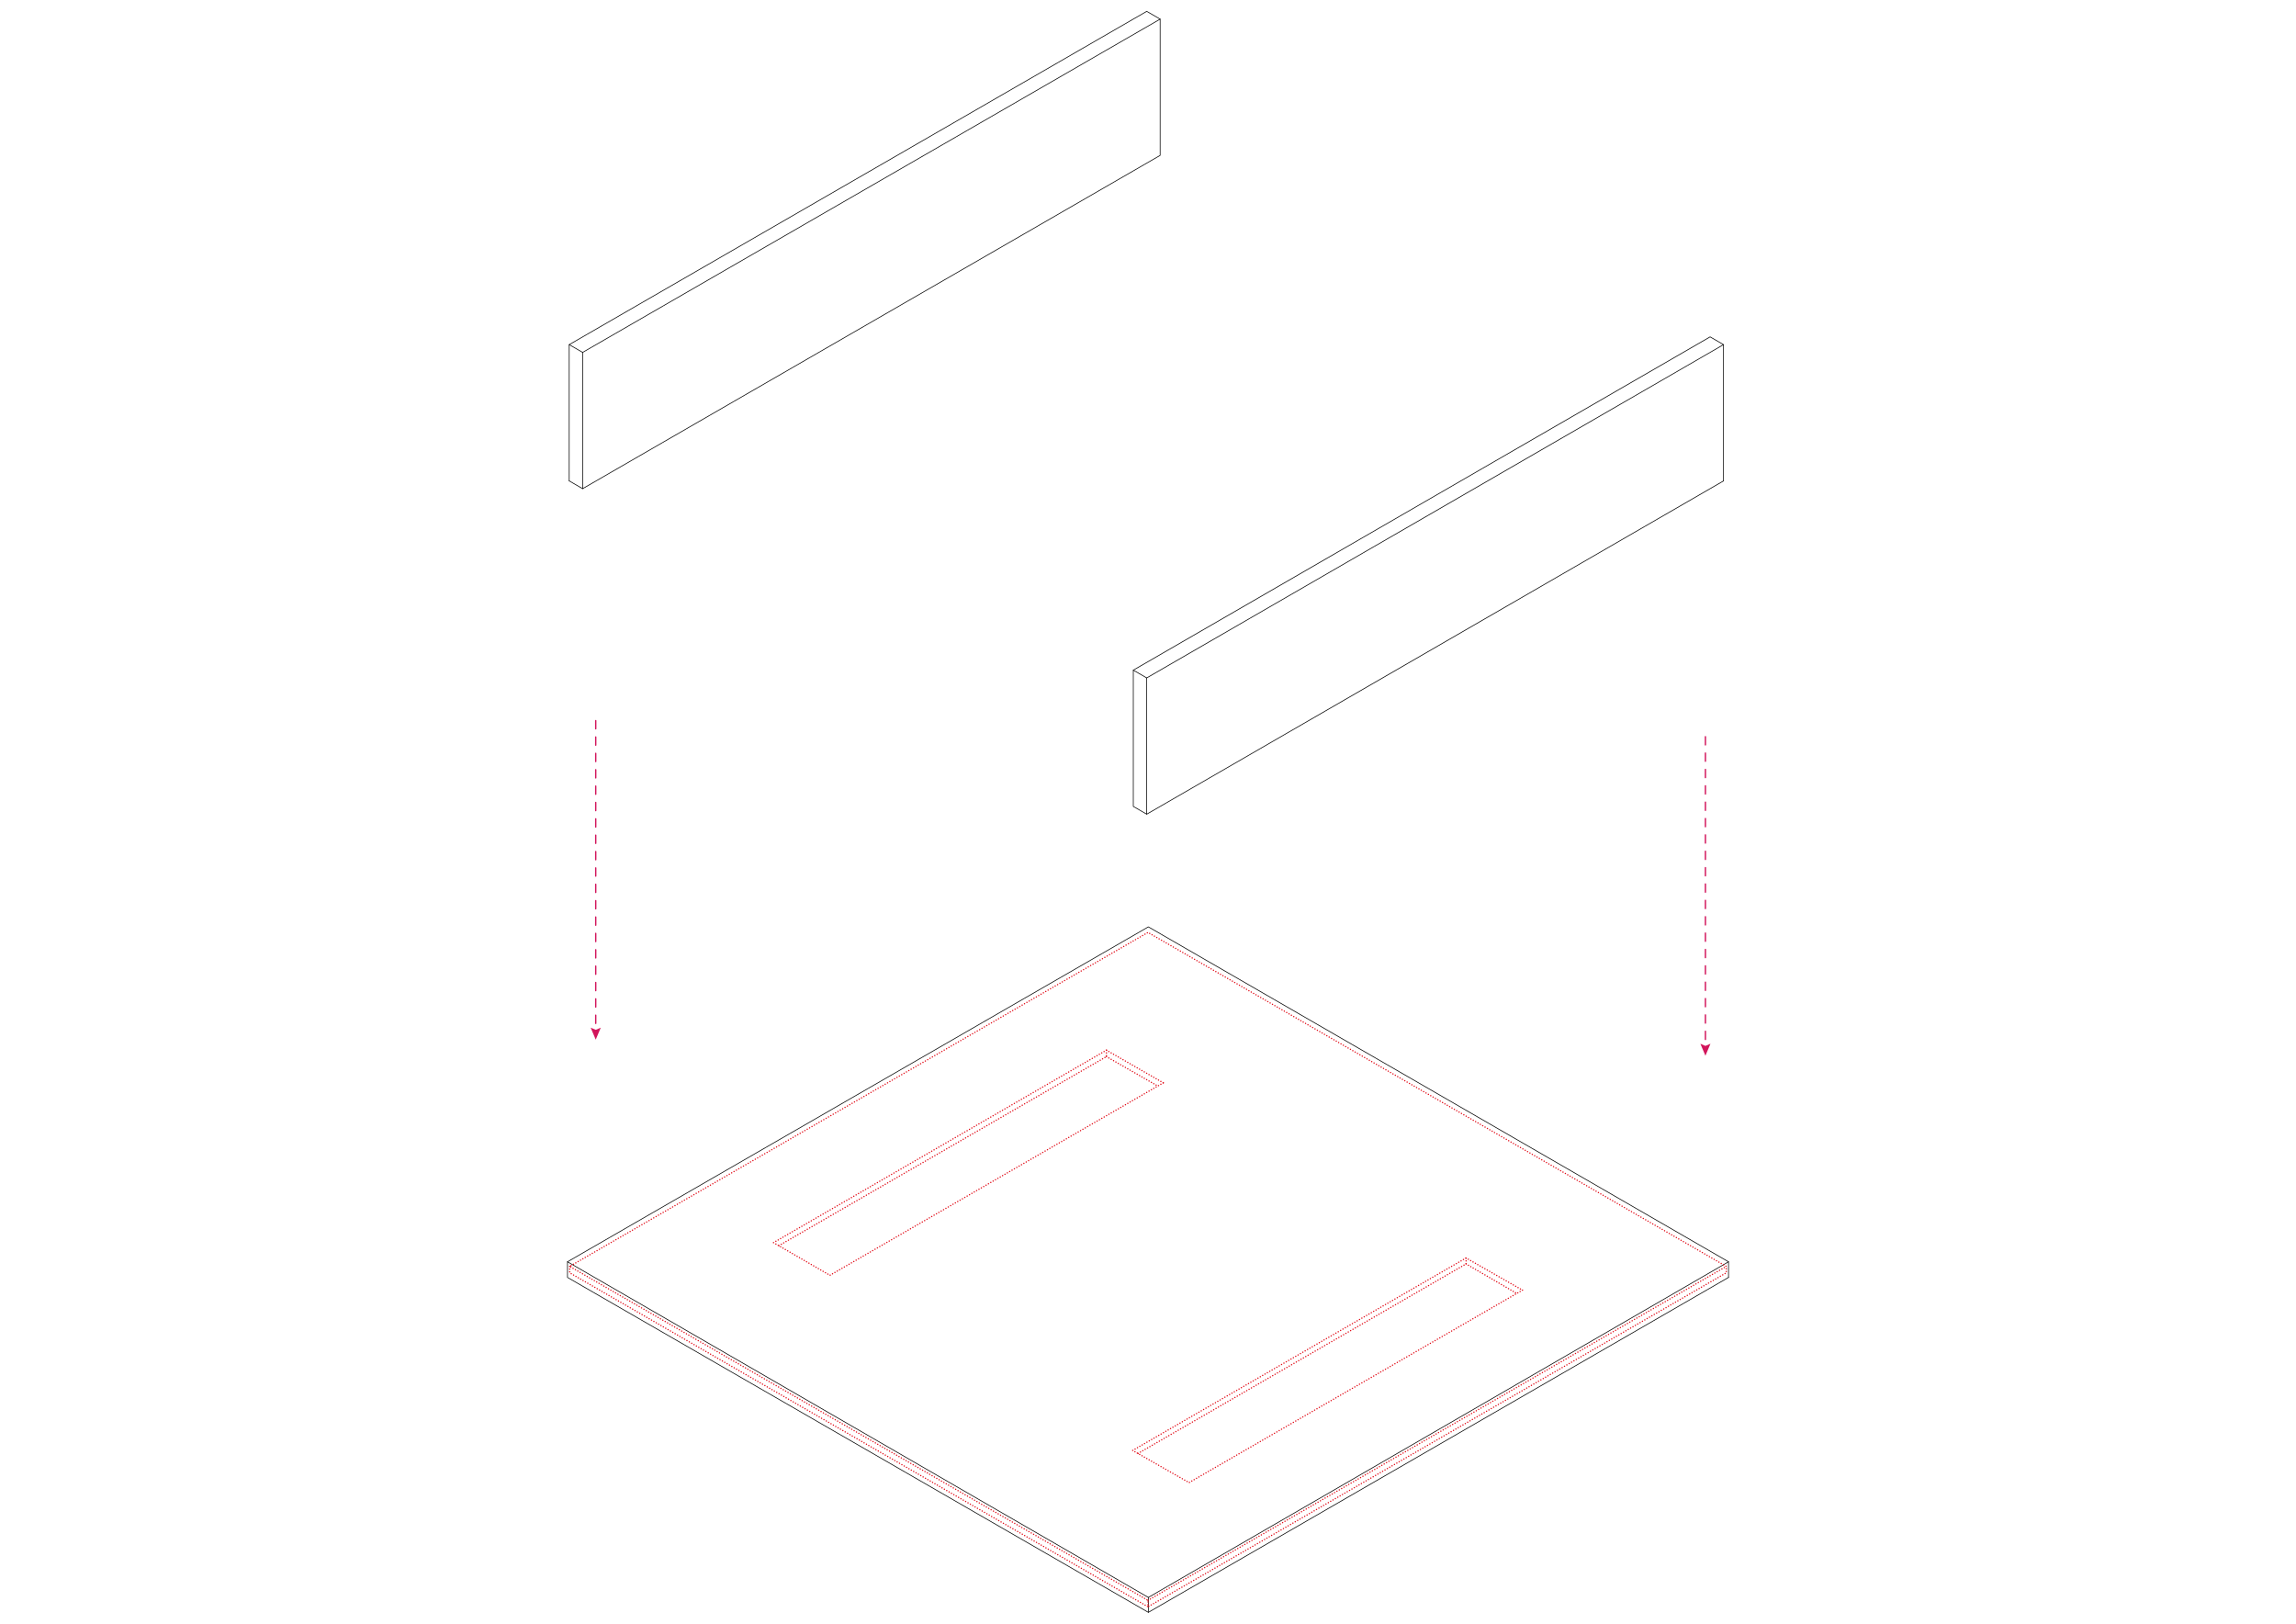
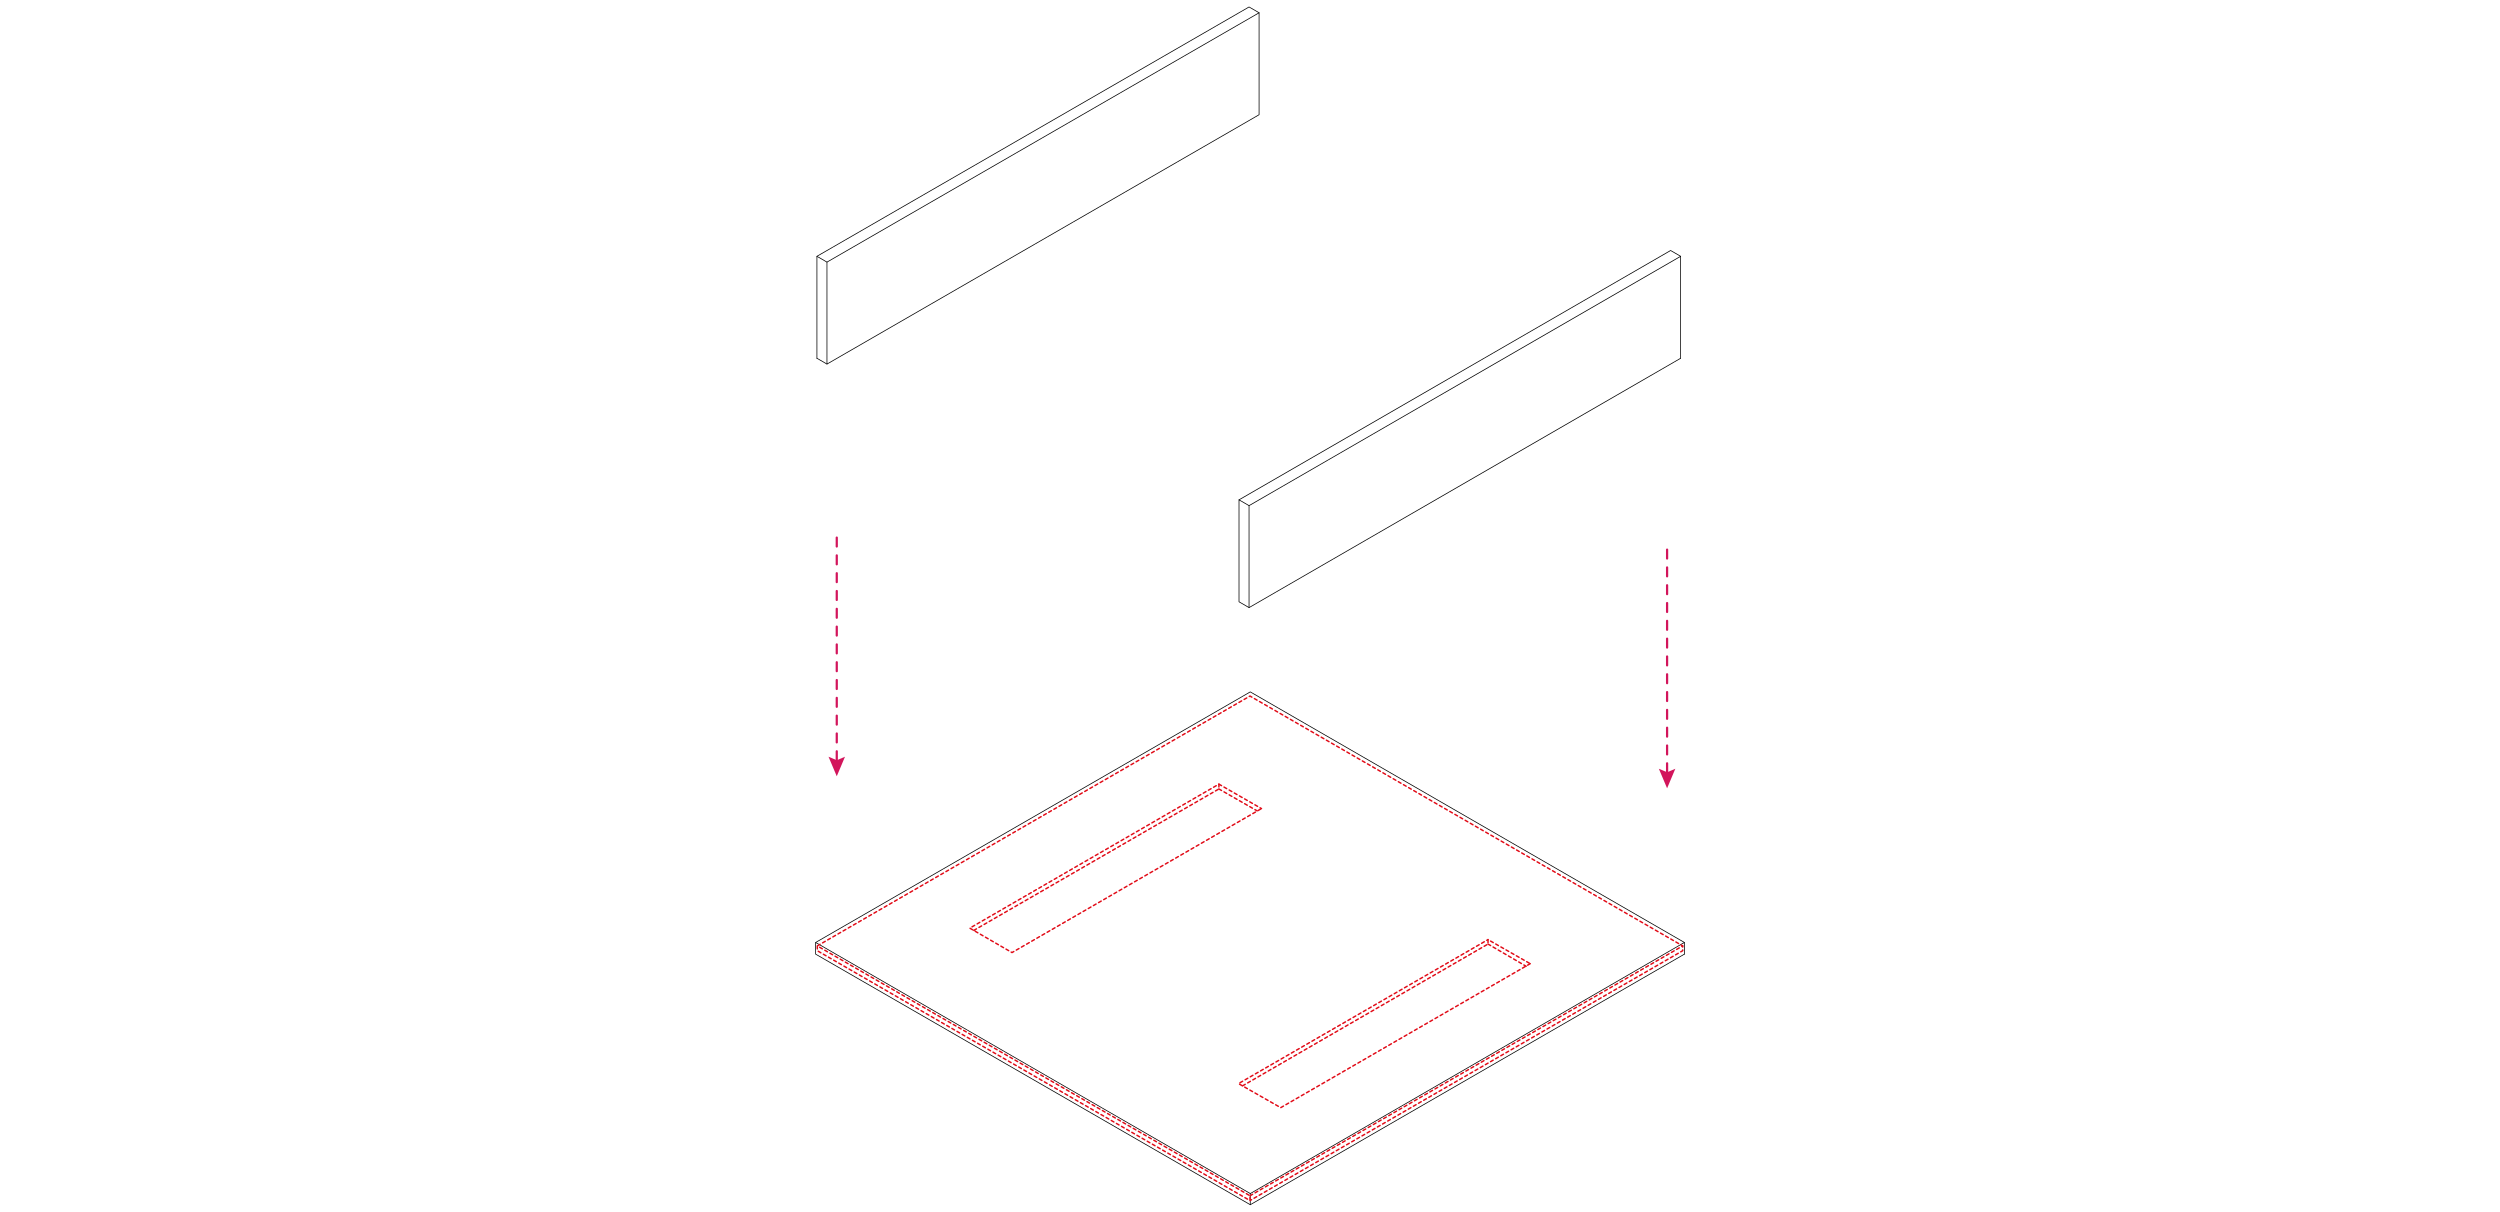
- <svg xmlns="http://www.w3.org/2000/svg" id="Layer_1" viewBox="0 0 841.89 595.276">
-   <defs>
-     <style>.cls-1{stroke:#e10b17;stroke-dasharray:0 1;}.cls-1,.cls-2{stroke-width:.5px;}.cls-1,.cls-2,.cls-3{fill:none;stroke-linecap:round;stroke-linejoin:round;}.cls-4{fill:#d2155b;}.cls-2{stroke:#d2155b;stroke-dasharray:0 0 3 3;}.cls-3{stroke:#000;stroke-width:.25px;}</style>
-   </defs>
-   <polyline class="cls-3" points="213.636 129.195 213.636 179.158 425.394 56.97 425.394 7.007 213.636 129.195" />
-   <line class="cls-3" x1="208.717" y1="176.31" x2="213.636" y2="179.158" />
-   <polyline class="cls-3" points="208.717 176.31 208.717 126.348 213.636 129.195" />
-   <polyline class="cls-3" points="425.394 7.007 420.475 4.16 208.717 126.348" />
-   <polyline class="cls-3" points="420.475 248.536 415.557 245.688 415.557 295.65 420.475 298.498 420.475 248.536" />
-   <polyline class="cls-3" points="415.557 245.688 627.056 123.5 631.974 126.348 631.974 176.31" />
-   <line class="cls-3" x1="631.974" y1="126.348" x2="420.475" y2="248.536" />
-   <line class="cls-3" x1="420.475" y1="298.498" x2="631.974" y2="176.31" />
-   <polyline class="cls-3" points="421.075 585.641 208.085 462.592 208.085 468.327 421.075 591.116 421.075 585.641" />
-   <polyline class="cls-3" points="208.085 462.592 421.075 339.803 633.805 462.592 633.805 468.327" />
-   <line class="cls-3" x1="633.805" y1="462.592" x2="421.075" y2="585.641" />
-   <line class="cls-3" x1="421.075" y1="591.116" x2="633.805" y2="468.327" />
-   <polyline class="cls-1" points="285.628 456.662 405.708 387.371 405.708 385.013 283.633 455.574 304.311 467.546 426.568 396.985" />
-   <line class="cls-1" x1="405.708" y1="387.371" x2="424.391" y2="398.073" />
-   <line class="cls-1" x1="405.708" y1="385.013" x2="426.568" y2="396.985" />
-   <line class="cls-1" x1="537.579" y1="463.374" x2="556.262" y2="474.257" />
-   <polyline class="cls-1" points="417.317 532.846 537.579 463.374 537.579 461.197 558.257 472.987" />
-   <polyline class="cls-1" points="558.257 472.987 436 543.548 415.322 531.758 537.579 461.197" />
-   <polyline class="cls-1" points="208.9 464.281 208.9 466.639 420.945 589.077 420.945 586.719 208.9 464.281 420.945 341.842 632.99 464.281 632.99 466.639 420.945 589.077" />
-   <line class="cls-1" x1="420.945" y1="586.719" x2="632.99" y2="464.281" />
-   <line class="cls-2" x1="218.439" y1="264.19" x2="218.439" y2="378.166" />
-   <polygon class="cls-4" points="216.587 376.761 218.439 377.548 220.29 376.761 218.439 381.15 216.587 376.761" />
-   <line class="cls-2" x1="625.339" y1="270.085" x2="625.339" y2="384.06" />
-   <polygon class="cls-4" points="623.487 382.655 625.339 383.442 627.19 382.655 625.339 387.045 623.487 382.655" />
+ <svg xmlns="http://www.w3.org/2000/svg" id="Layer_1" viewBox="0 0 842.304 408.246">
+   <polyline points="278.62 88.314 278.62 122.664 424.211 38.656 424.211 4.305 278.62 88.314" style="fill:none; stroke:#000; stroke-linecap:round; stroke-linejoin:round; stroke-width:.25px;" />
+   <line x1="275.239" y1="120.707" x2="278.62" y2="122.664" style="fill:none; stroke:#000; stroke-linecap:round; stroke-linejoin:round; stroke-width:.25px;" />
+   <polyline points="275.239 120.707 275.239 86.356 278.62 88.314" style="fill:none; stroke:#000; stroke-linecap:round; stroke-linejoin:round; stroke-width:.25px;" />
+   <polyline points="424.211 4.305 420.829 2.348 275.239 86.356" style="fill:none; stroke:#000; stroke-linecap:round; stroke-linejoin:round; stroke-width:.25px;" />
+   <polyline points="420.829 170.364 417.448 168.406 417.448 202.757 420.829 204.715 420.829 170.364" style="fill:none; stroke:#000; stroke-linecap:round; stroke-linejoin:round; stroke-width:.25px;" />
+   <polyline points="417.448 168.406 562.86 84.398 566.242 86.356 566.242 120.707" style="fill:none; stroke:#000; stroke-linecap:round; stroke-linejoin:round; stroke-width:.25px;" />
+   <line x1="566.242" y1="86.356" x2="420.829" y2="170.364" style="fill:none; stroke:#000; stroke-linecap:round; stroke-linejoin:round; stroke-width:.25px;" />
+   <line x1="420.829" y1="204.715" x2="566.242" y2="120.707" style="fill:none; stroke:#000; stroke-linecap:round; stroke-linejoin:round; stroke-width:.25px;" />
+   <polyline points="421.242 402.135 274.804 317.534 274.804 321.478 421.242 405.899 421.242 402.135" style="fill:none; stroke:#000; stroke-linecap:round; stroke-linejoin:round; stroke-width:.25px;" />
+   <polyline points="274.804 317.534 421.242 233.113 567.5 317.534 567.5 321.478" style="fill:none; stroke:#000; stroke-linecap:round; stroke-linejoin:round; stroke-width:.25px;" />
+   <line x1="567.5" y1="317.534" x2="421.242" y2="402.135" style="fill:none; stroke:#000; stroke-linecap:round; stroke-linejoin:round; stroke-width:.25px;" />
+   <line x1="421.242" y1="405.899" x2="567.5" y2="321.478" style="fill:none; stroke:#000; stroke-linecap:round; stroke-linejoin:round; stroke-width:.25px;" />
+   <polyline points="328.118 313.458 410.676 265.818 410.676 264.197 326.746 312.709 340.963 320.94 425.018 272.428" style="fill:none; stroke:#e10b17; stroke-dasharray:1; stroke-linecap:round; stroke-linejoin:round; stroke-width:.5px;" />
+   <line x1="410.676" y1="265.818" x2="423.522" y2="273.176" style="fill:none; stroke:#e10b17; stroke-dasharray:1; stroke-linecap:round; stroke-linejoin:round; stroke-width:.5px;" />
+   <line x1="410.676" y1="264.197" x2="425.018" y2="272.428" style="fill:none; stroke:#e10b17; stroke-dasharray:1; stroke-linecap:round; stroke-linejoin:round; stroke-width:.5px;" />
+   <line x1="501.342" y1="318.072" x2="514.187" y2="325.555" style="fill:none; stroke:#e10b17; stroke-dasharray:1; stroke-linecap:round; stroke-linejoin:round; stroke-width:.5px;" />
+   <polyline points="418.658 365.836 501.342 318.072 501.342 316.575 515.559 324.682" style="fill:none; stroke:#e10b17; stroke-dasharray:1; stroke-linecap:round; stroke-linejoin:round; stroke-width:.5px;" />
+   <polyline points="515.559 324.682 431.503 373.194 417.286 365.088 501.342 316.575" style="fill:none; stroke:#e10b17; stroke-dasharray:1; stroke-linecap:round; stroke-linejoin:round; stroke-width:.5px;" />
+   <polyline points="275.365 318.695 275.365 320.317 421.152 404.497 421.152 402.876 275.365 318.695 421.152 234.515 566.94 318.695 566.94 320.317 421.152 404.497" style="fill:none; stroke:#e10b17; stroke-dasharray:1; stroke-linecap:round; stroke-linejoin:round; stroke-width:.5px;" />
+   <line x1="421.152" y1="402.876" x2="566.94" y2="318.695" style="fill:none; stroke:#e10b17; stroke-dasharray:1; stroke-linecap:round; stroke-linejoin:round; stroke-width:.5px;" />
+   <line x1="281.923" y1="181.127" x2="281.923" y2="257.063" style="fill:none; stroke:#d2155b; stroke-dasharray:3 3; stroke-linecap:round; stroke-linejoin:round; stroke-width:.75px;" />
+   <polygon points="279.145 254.957 281.923 256.137 284.7 254.957 281.923 261.541 279.145 254.957" style="fill:#d2155b;" />
+   <line x1="561.679" y1="185.179" x2="561.679" y2="261.116" style="fill:none; stroke:#d2155b; stroke-dasharray:3 3; stroke-linecap:round; stroke-linejoin:round; stroke-width:.75px;" />
+   <polygon points="558.902 259.009 561.679 260.189 564.457 259.009 561.679 265.593 558.902 259.009" style="fill:#d2155b;" />
</svg>
